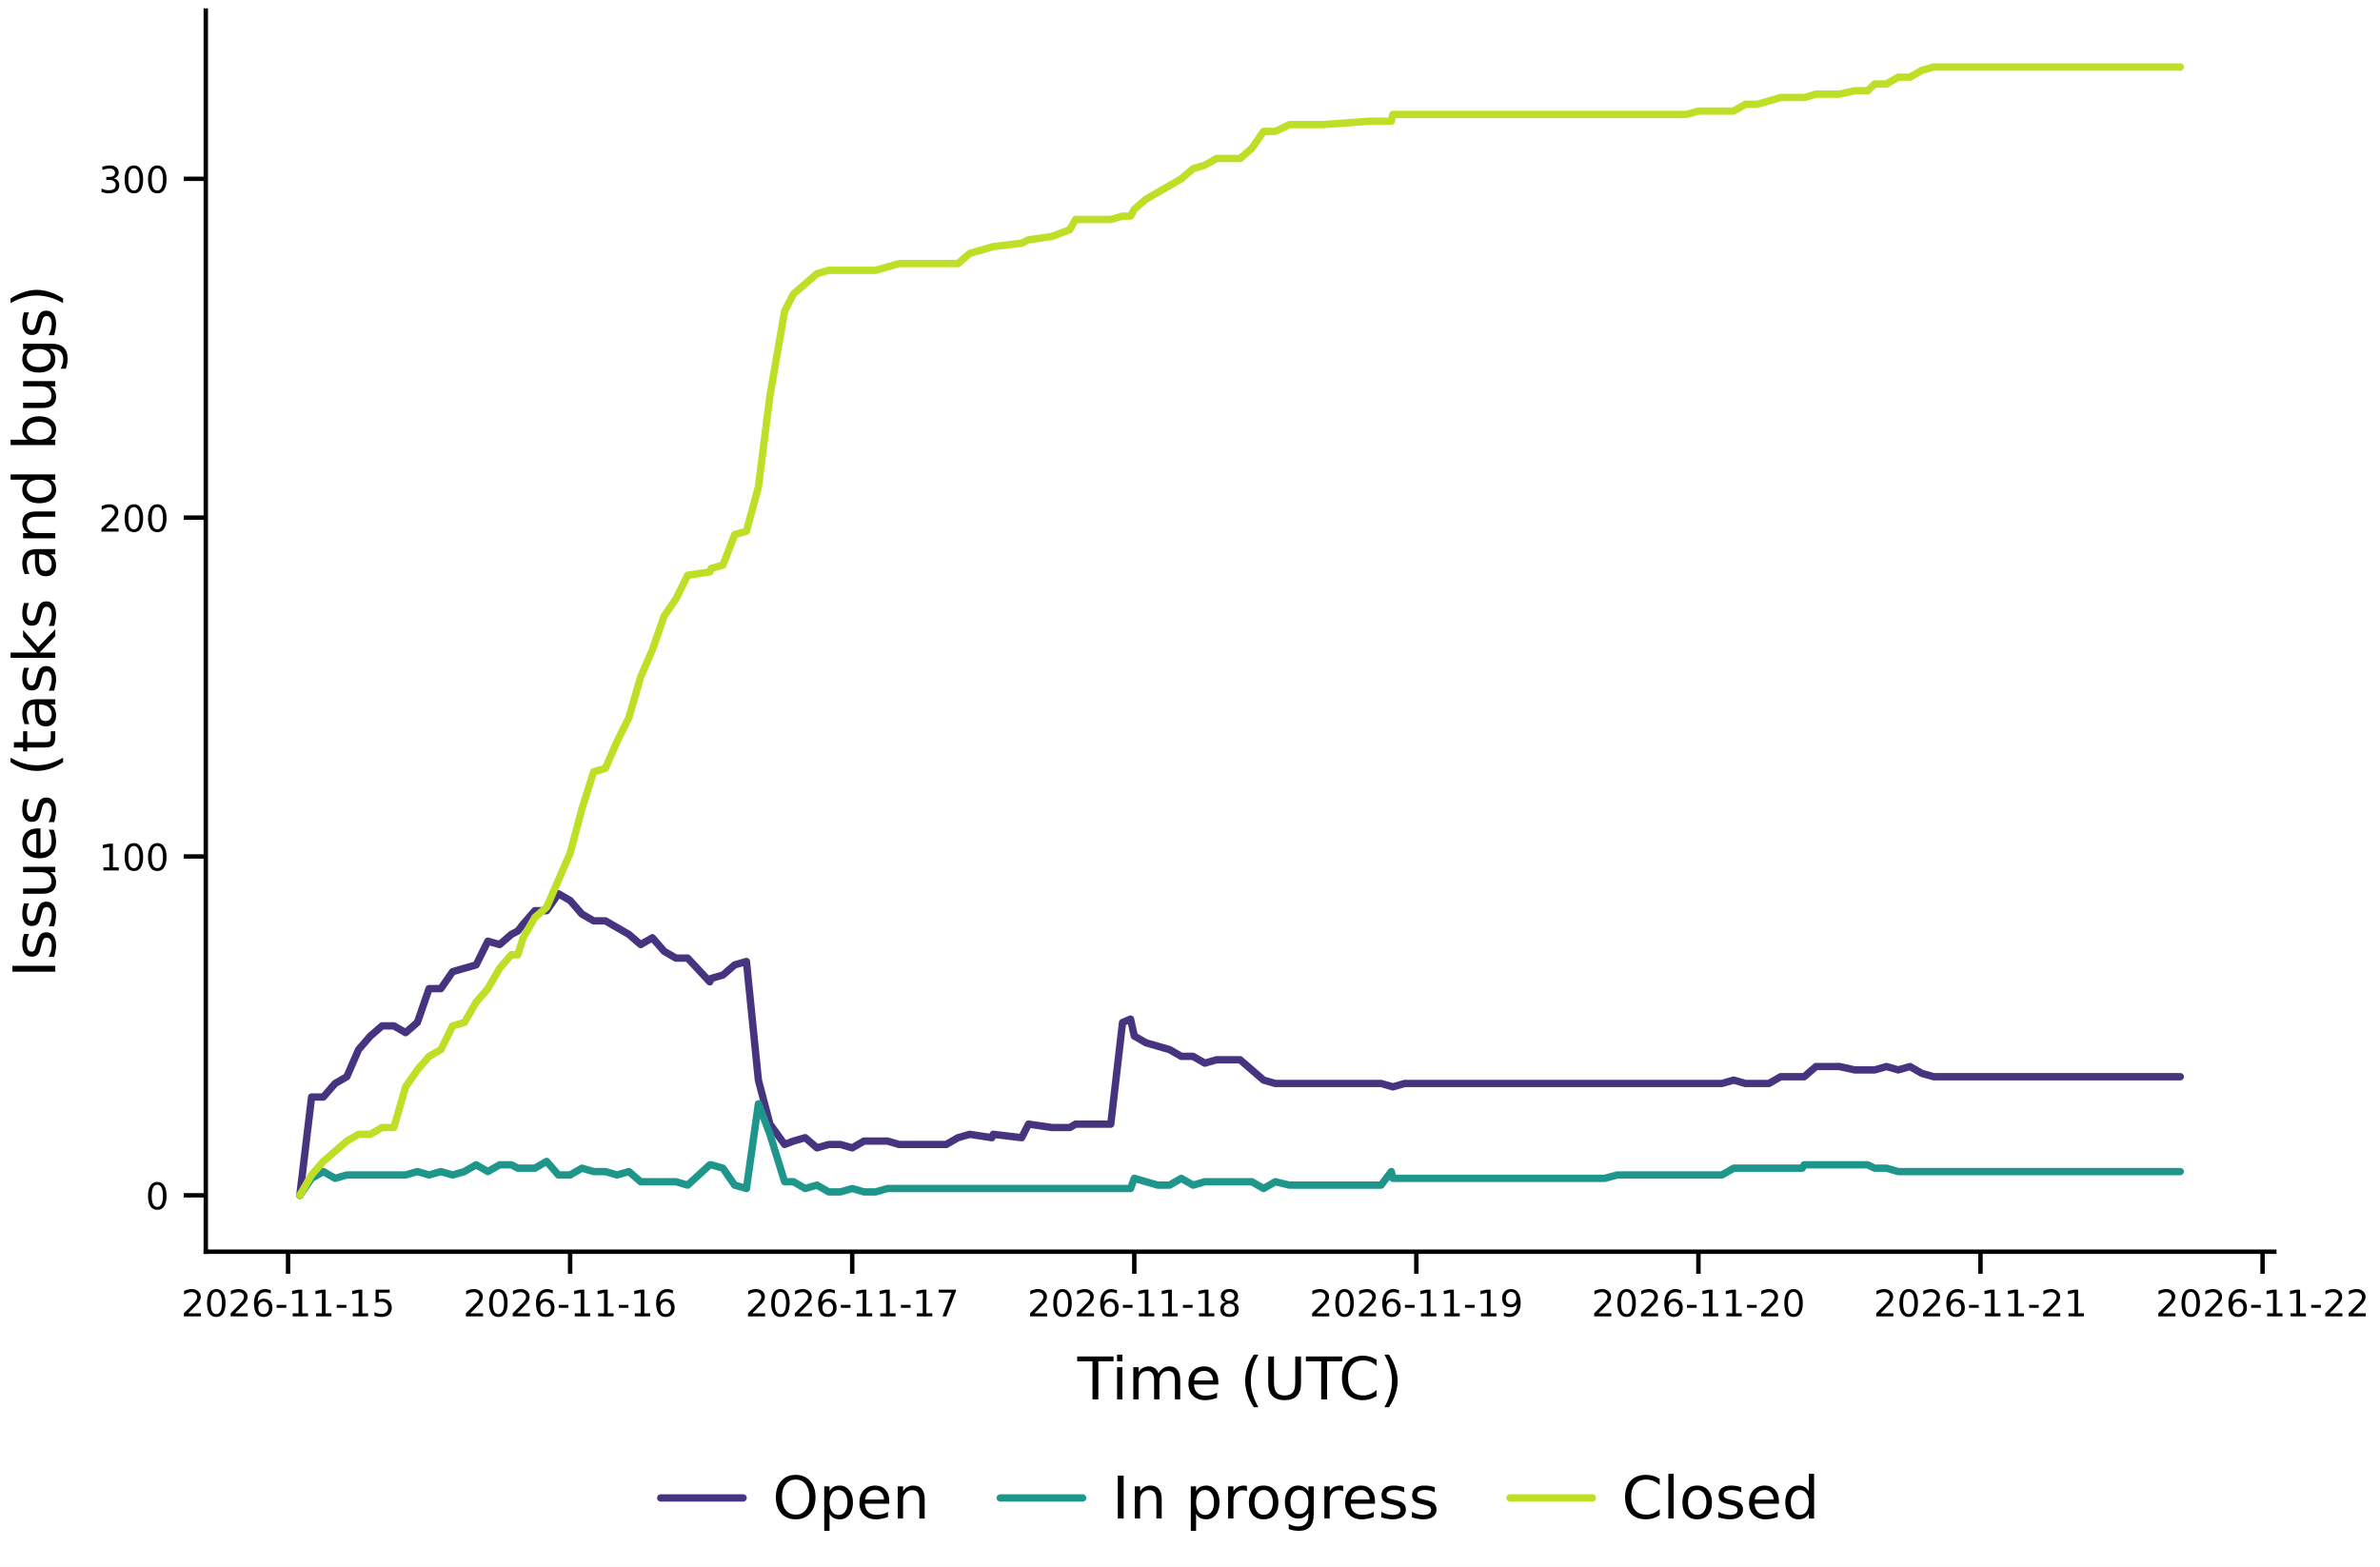
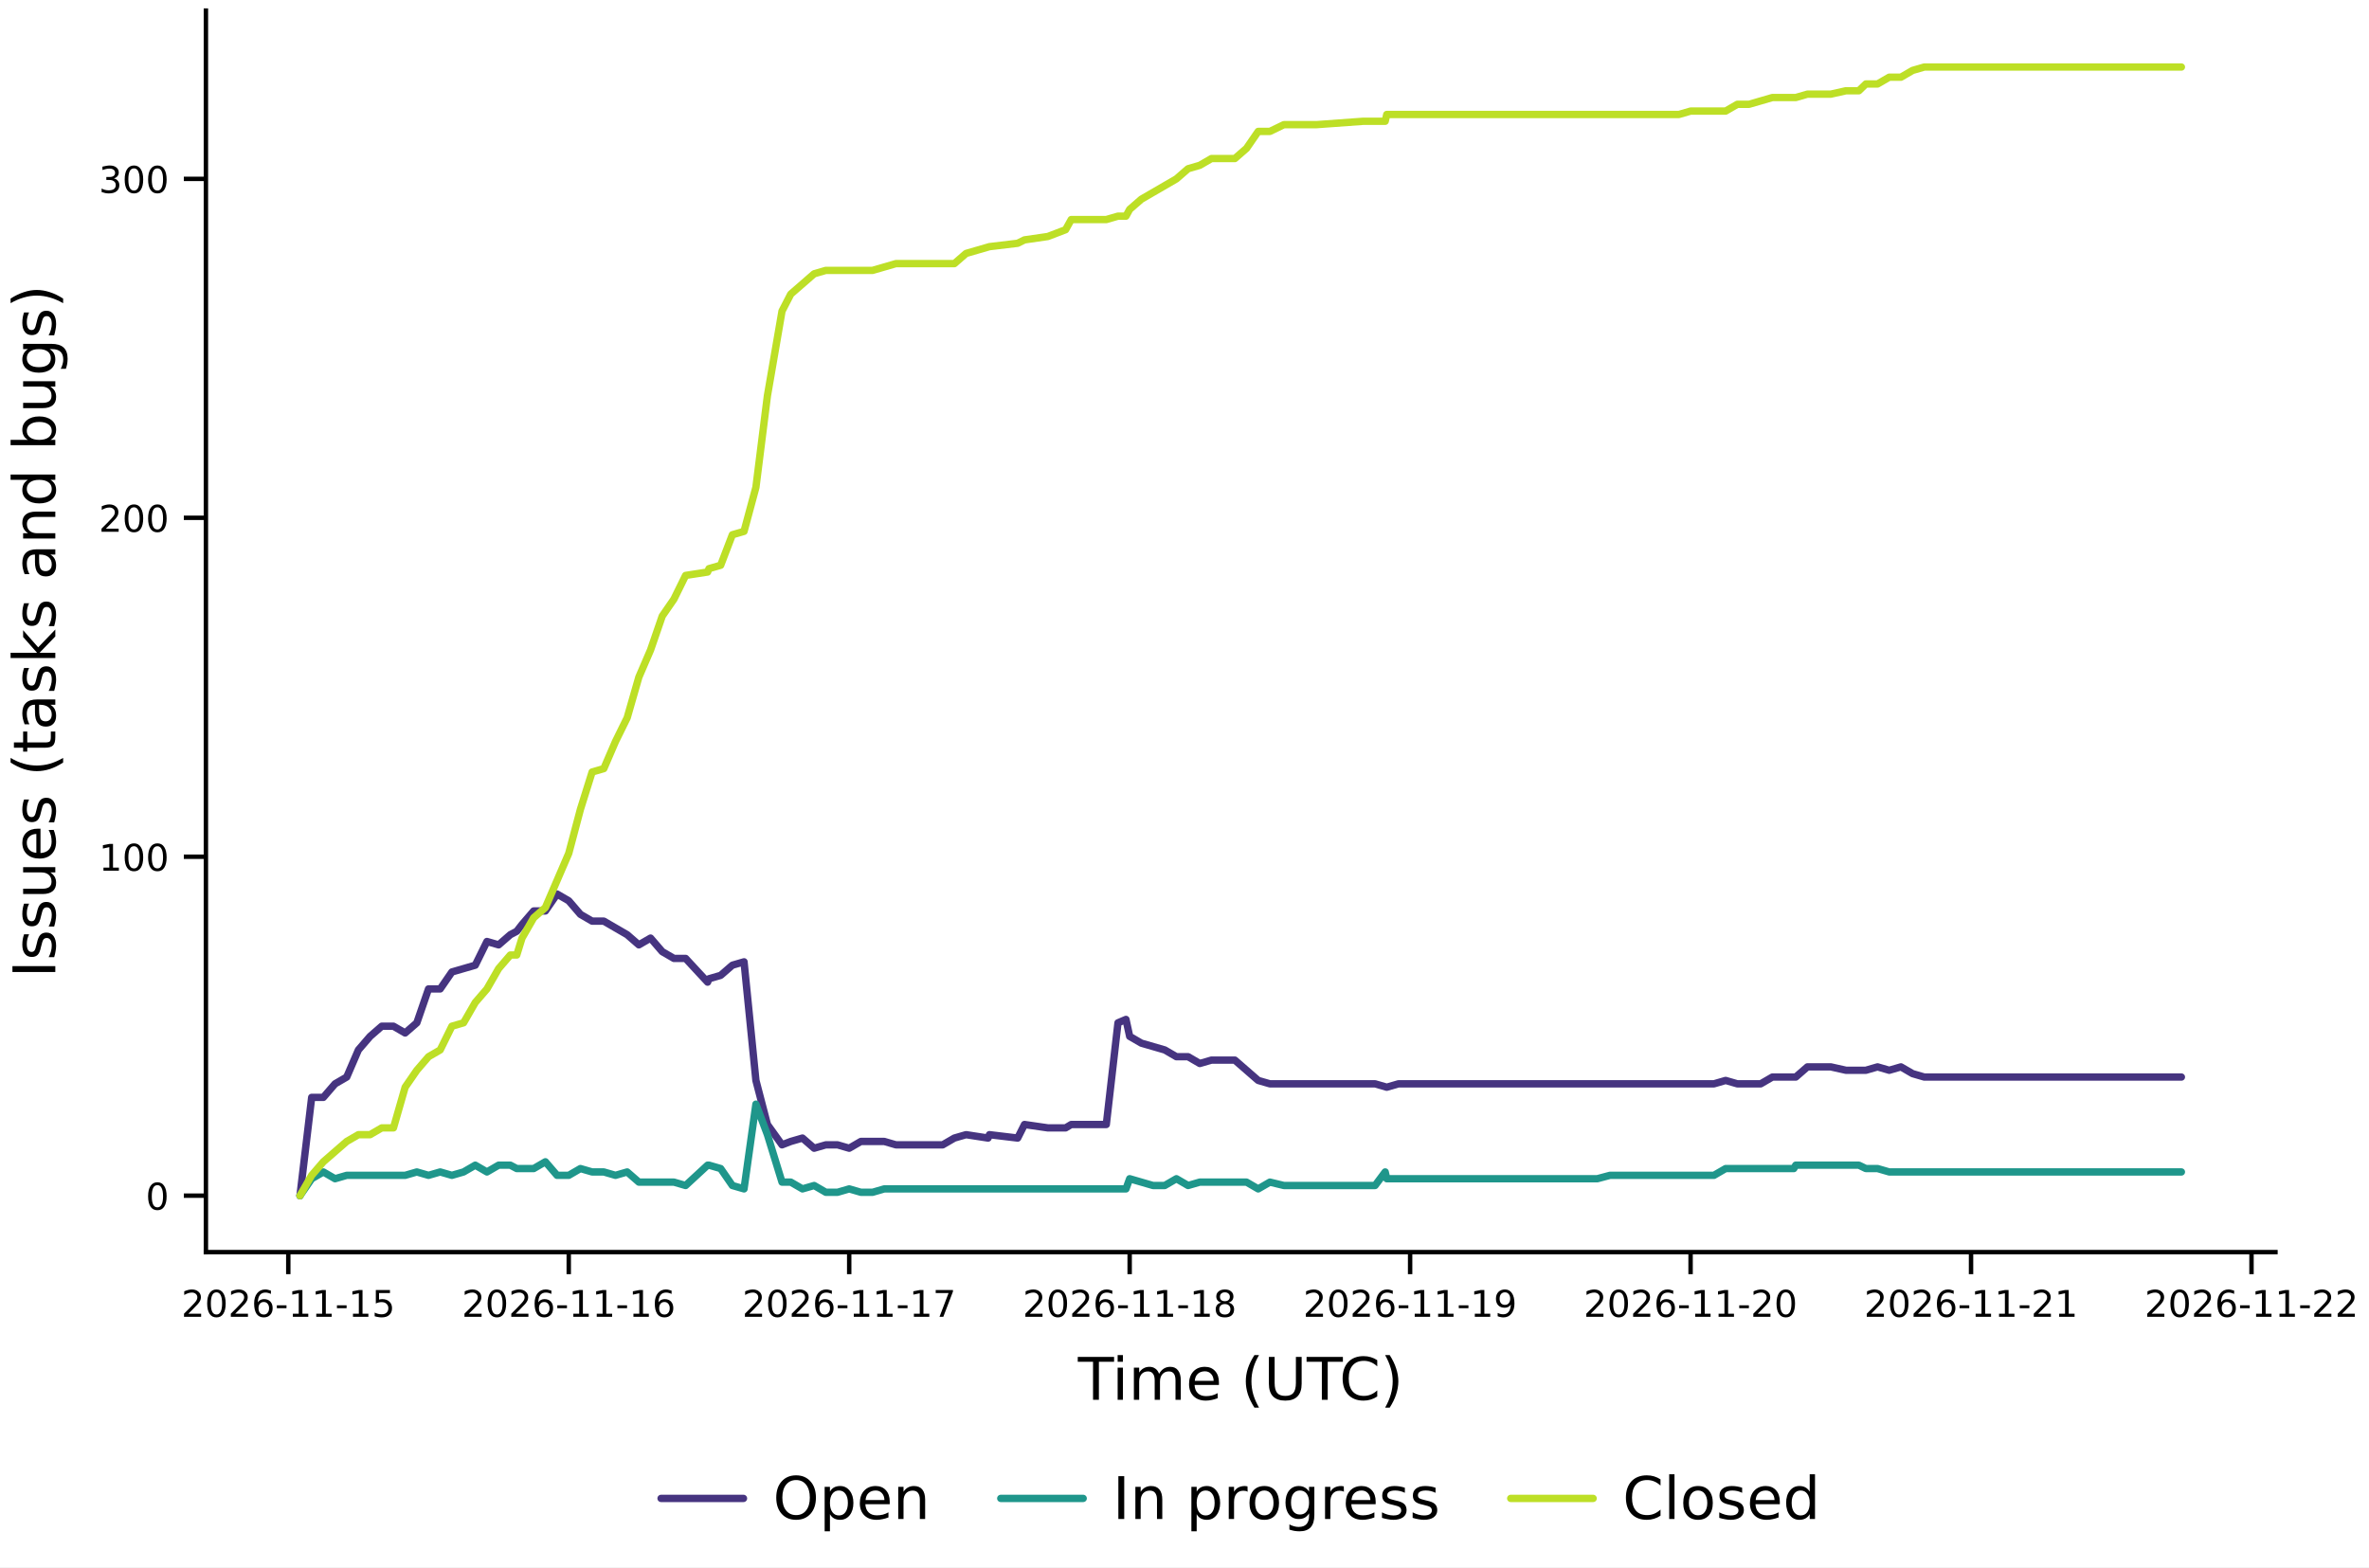
- <svg xmlns="http://www.w3.org/2000/svg" xmlns:xlink="http://www.w3.org/1999/xlink" width="323.627pt" height="213.046pt" viewBox="0 0 323.627 213.046" version="1.1">
+ <svg xmlns="http://www.w3.org/2000/svg" xmlns:xlink="http://www.w3.org/1999/xlink" width="321.969pt" height="213.046pt" viewBox="0 0 321.969 213.046" version="1.1">
  <defs>
    <style type="text/css">*{stroke-linejoin: round; stroke-linecap: butt}</style>
  </defs>
  <g id="figure_1">
    <g id="patch_1">
-       <path d="M 0 213.046  L 323.627 213.046  L 323.627 0  L 0 0  z " style="fill: #ffffff" />
+       <path d="M 0 213.046  L 321.969 213.046  L 321.969 0  L 0 0  z " style="fill: #ffffff" />
    </g>
    <g id="axes_1">
      <g id="patch_2">
        <path d="M 27.984 170.203  L 309.256 170.203  L 309.256 1.44  L 27.984 1.44  z " style="fill: #ffffff" />
      </g>
      <g id="matplotlib.axis_1">
        <g id="xtick_1">
          <g id="line2d_1">
            <defs>
-               <path id="m6c28c0f31e" d="M 0 0  L 0 3  " style="stroke: #000000; stroke-width: 0.6" />
+               <path id="m62f3f962a4" d="M 0 0  L 0 3  " style="stroke: #000000; stroke-width: 0.6" />
            </defs>
            <g>
-               <use xlink:href="#m6c28c0f31e" x="39.171" y="170.203" style="stroke: #000000; stroke-width: 0.6" />
+               <use xlink:href="#m62f3f962a4" x="39.181" y="170.203" style="stroke: #000000; stroke-width: 0.6" />
            </g>
          </g>
          <g id="text_1">
-             <text style="font-size: 5px; font-family: 'DejaVu Sans', sans-serif; text-anchor: middle" x="39.171" y="179.002" transform="rotate(-0 39.17131 179.0017)">2026-11-15</text>
+             <text style="font-size: 5px; font-family: 'DejaVu Sans', sans-serif; text-anchor: middle" x="39.181" y="179.002" transform="rotate(-0 39.18123 179.0017)">2026-11-15</text>
          </g>
        </g>
        <g id="xtick_2">
          <g id="line2d_2">
            <g>
-               <use xlink:href="#m6c28c0f31e" x="77.527" y="170.203" style="stroke: #000000; stroke-width: 0.6" />
+               <use xlink:href="#m62f3f962a4" x="77.298" y="170.203" style="stroke: #000000; stroke-width: 0.6" />
            </g>
          </g>
          <g id="text_2">
-             <text style="font-size: 5px; font-family: 'DejaVu Sans', sans-serif; text-anchor: middle" x="77.527" y="179.002" transform="rotate(-0 77.52651 179.0017)">2026-11-16</text>
+             <text style="font-size: 5px; font-family: 'DejaVu Sans', sans-serif; text-anchor: middle" x="77.298" y="179.002" transform="rotate(-0 77.2982 179.0017)">2026-11-16</text>
          </g>
        </g>
        <g id="xtick_3">
          <g id="line2d_3">
            <g>
-               <use xlink:href="#m6c28c0f31e" x="115.882" y="170.203" style="stroke: #000000; stroke-width: 0.6" />
+               <use xlink:href="#m62f3f962a4" x="115.415" y="170.203" style="stroke: #000000; stroke-width: 0.6" />
            </g>
          </g>
          <g id="text_3">
-             <text style="font-size: 5px; font-family: 'DejaVu Sans', sans-serif; text-anchor: middle" x="115.882" y="179.002" transform="rotate(-0 115.8817 179.0017)">2026-11-17</text>
+             <text style="font-size: 5px; font-family: 'DejaVu Sans', sans-serif; text-anchor: middle" x="115.415" y="179.002" transform="rotate(-0 115.4152 179.0017)">2026-11-17</text>
          </g>
        </g>
        <g id="xtick_4">
          <g id="line2d_4">
            <g>
-               <use xlink:href="#m6c28c0f31e" x="154.237" y="170.203" style="stroke: #000000; stroke-width: 0.6" />
+               <use xlink:href="#m62f3f962a4" x="153.532" y="170.203" style="stroke: #000000; stroke-width: 0.6" />
            </g>
          </g>
          <g id="text_4">
-             <text style="font-size: 5px; font-family: 'DejaVu Sans', sans-serif; text-anchor: middle" x="154.237" y="179.002" transform="rotate(-0 154.2369 179.0017)">2026-11-18</text>
+             <text style="font-size: 5px; font-family: 'DejaVu Sans', sans-serif; text-anchor: middle" x="153.532" y="179.002" transform="rotate(-0 153.5321 179.0017)">2026-11-18</text>
          </g>
        </g>
        <g id="xtick_5">
          <g id="line2d_5">
            <g>
-               <use xlink:href="#m6c28c0f31e" x="192.592" y="170.203" style="stroke: #000000; stroke-width: 0.6" />
+               <use xlink:href="#m62f3f962a4" x="191.649" y="170.203" style="stroke: #000000; stroke-width: 0.6" />
            </g>
          </g>
          <g id="text_5">
-             <text style="font-size: 5px; font-family: 'DejaVu Sans', sans-serif; text-anchor: middle" x="192.592" y="179.002" transform="rotate(-0 192.5921 179.0017)">2026-11-19</text>
+             <text style="font-size: 5px; font-family: 'DejaVu Sans', sans-serif; text-anchor: middle" x="191.649" y="179.002" transform="rotate(-0 191.6491 179.0017)">2026-11-19</text>
          </g>
        </g>
        <g id="xtick_6">
          <g id="line2d_6">
            <g>
-               <use xlink:href="#m6c28c0f31e" x="230.947" y="170.203" style="stroke: #000000; stroke-width: 0.6" />
+               <use xlink:href="#m62f3f962a4" x="229.766" y="170.203" style="stroke: #000000; stroke-width: 0.6" />
            </g>
          </g>
          <g id="text_6">
-             <text style="font-size: 5px; font-family: 'DejaVu Sans', sans-serif; text-anchor: middle" x="230.947" y="179.002" transform="rotate(-0 230.9473 179.0017)">2026-11-20</text>
+             <text style="font-size: 5px; font-family: 'DejaVu Sans', sans-serif; text-anchor: middle" x="229.766" y="179.002" transform="rotate(-0 229.7661 179.0017)">2026-11-20</text>
          </g>
        </g>
        <g id="xtick_7">
          <g id="line2d_7">
            <g>
-               <use xlink:href="#m6c28c0f31e" x="269.302" y="170.203" style="stroke: #000000; stroke-width: 0.6" />
+               <use xlink:href="#m62f3f962a4" x="267.883" y="170.203" style="stroke: #000000; stroke-width: 0.6" />
            </g>
          </g>
          <g id="text_7">
-             <text style="font-size: 5px; font-family: 'DejaVu Sans', sans-serif; text-anchor: middle" x="269.302" y="179.002" transform="rotate(-0 269.3025 179.0017)">2026-11-21</text>
+             <text style="font-size: 5px; font-family: 'DejaVu Sans', sans-serif; text-anchor: middle" x="267.883" y="179.002" transform="rotate(-0 267.883 179.0017)">2026-11-21</text>
          </g>
        </g>
        <g id="xtick_8">
          <g id="line2d_8">
            <g>
-               <use xlink:href="#m6c28c0f31e" x="307.658" y="170.203" style="stroke: #000000; stroke-width: 0.6" />
+               <use xlink:href="#m62f3f962a4" x="306" y="170.203" style="stroke: #000000; stroke-width: 0.6" />
            </g>
          </g>
          <g id="text_8">
-             <text style="font-size: 5px; font-family: 'DejaVu Sans', sans-serif; text-anchor: middle" x="307.658" y="179.002" transform="rotate(-0 307.6577 179.0017)">2026-11-22</text>
+             <text style="font-size: 5px; font-family: 'DejaVu Sans', sans-serif; text-anchor: middle" x="306" y="179.002" transform="rotate(-0 306 179.0017)">2026-11-22</text>
          </g>
        </g>
        <g id="text_9">
          <text style="font-size: 8px; font-family: 'DejaVu Sans', sans-serif; text-anchor: middle" x="168.62" y="190.282" transform="rotate(-0 168.6201 190.2816)">Time (UTC)</text>
        </g>
      </g>
      <g id="matplotlib.axis_2">
        <g id="ytick_1">
          <g id="line2d_9">
            <defs>
-               <path id="mb677dbd656" d="M 0 0  L -3 0  " style="stroke: #000000; stroke-width: 0.6" />
+               <path id="maf29c11c40" d="M 0 0  L -3 0  " style="stroke: #000000; stroke-width: 0.6" />
            </defs>
            <g>
-               <use xlink:href="#mb677dbd656" x="27.984" y="162.532" style="stroke: #000000; stroke-width: 0.6" />
+               <use xlink:href="#maf29c11c40" x="27.984" y="162.532" style="stroke: #000000; stroke-width: 0.6" />
            </g>
          </g>
          <g id="text_10">
            <text style="font-size: 5px; font-family: 'DejaVu Sans', sans-serif; text-anchor: end" x="22.984" y="164.431" transform="rotate(-0 22.98438 164.4312)">0</text>
          </g>
        </g>
        <g id="ytick_2">
          <g id="line2d_10">
            <g>
-               <use xlink:href="#mb677dbd656" x="27.984" y="116.46" style="stroke: #000000; stroke-width: 0.6" />
+               <use xlink:href="#maf29c11c40" x="27.984" y="116.46" style="stroke: #000000; stroke-width: 0.6" />
            </g>
          </g>
          <g id="text_11">
            <text style="font-size: 5px; font-family: 'DejaVu Sans', sans-serif; text-anchor: end" x="22.984" y="118.359" transform="rotate(-0 22.98438 118.3589)">100</text>
          </g>
        </g>
        <g id="ytick_3">
          <g id="line2d_11">
            <g>
-               <use xlink:href="#mb677dbd656" x="27.984" y="70.387" style="stroke: #000000; stroke-width: 0.6" />
+               <use xlink:href="#maf29c11c40" x="27.984" y="70.387" style="stroke: #000000; stroke-width: 0.6" />
            </g>
          </g>
          <g id="text_12">
            <text style="font-size: 5px; font-family: 'DejaVu Sans', sans-serif; text-anchor: end" x="22.984" y="72.287" transform="rotate(-0 22.98438 72.28662)">200</text>
          </g>
        </g>
        <g id="ytick_4">
          <g id="line2d_12">
            <g>
-               <use xlink:href="#mb677dbd656" x="27.984" y="24.315" style="stroke: #000000; stroke-width: 0.6" />
+               <use xlink:href="#maf29c11c40" x="27.984" y="24.315" style="stroke: #000000; stroke-width: 0.6" />
            </g>
          </g>
          <g id="text_13">
            <text style="font-size: 5px; font-family: 'DejaVu Sans', sans-serif; text-anchor: end" x="22.984" y="26.214" transform="rotate(-0 22.98438 26.21431)">300</text>
          </g>
        </g>
        <g id="text_14">
          <text style="font-size: 8px; font-family: 'DejaVu Sans', sans-serif; text-anchor: middle" x="7.519" y="85.821" transform="rotate(-90 7.51875 85.82143)">Issues (tasks and bugs)</text>
        </g>
      </g>
      <g id="line2d_13">
-         <path d="M 40.769 162.532  L 42.368 149.171  L 43.966 149.171  L 45.564 147.328  L 47.162 146.407  L 48.76 142.721  L 50.358 140.878  L 51.956 139.496  L 53.555 139.496  L 55.153 140.417  L 56.751 139.035  L 58.349 134.428  L 59.947 134.428  L 61.545 132.124  L 64.741 131.203  L 66.34 127.978  L 67.938 128.438  L 69.536 127.056  L 70.415 126.595  L 71.134 125.674  L 72.732 123.831  L 74.33 123.831  L 75.928 121.527  L 77.527 122.449  L 79.125 124.292  L 80.723 125.213  L 82.321 125.213  L 85.517 127.056  L 87.115 128.438  L 88.713 127.517  L 90.312 129.36  L 91.91 130.281  L 93.508 130.281  L 96.518 133.506  L 96.704 133.046  L 98.302 132.585  L 99.9 131.203  L 101.499 130.742  L 103.123 146.867  L 104.695 152.857  L 106.692 155.621  L 107.891 155.16  L 109.489 154.7  L 111.087 156.082  L 112.685 155.621  L 114.284 155.621  L 115.882 156.082  L 117.48 155.16  L 120.676 155.16  L 122.274 155.621  L 128.667 155.621  L 130.265 154.7  L 131.863 154.239  L 134.873 154.7  L 135.059 154.239  L 138.921 154.7  L 139.854 152.857  L 143.05 153.317  L 145.474 153.317  L 146.246 152.857  L 151.041 152.857  L 152.639 139.035  L 153.731 138.574  L 154.237 140.878  L 155.835 141.799  L 159.031 142.721  L 160.629 143.642  L 162.228 143.642  L 163.826 144.564  L 165.424 144.103  L 168.62 144.103  L 171.816 146.867  L 173.414 147.328  L 187.798 147.328  L 189.396 147.789  L 190.994 147.328  L 234.144 147.328  L 235.742 146.867  L 237.34 147.328  L 240.536 147.328  L 242.134 146.407  L 245.33 146.407  L 246.929 145.024  L 250.125 145.024  L 252.202 145.485  L 254.919 145.485  L 256.517 145.024  L 258.116 145.485  L 259.714 145.024  L 261.312 145.946  L 262.91 146.407  L 296.471 146.407  L 296.471 146.407  " clip-path="url(#pdfbcbaef89)" style="fill: none; stroke: #463480; stroke-linecap: round" />
+         <path d="M 40.769 162.532  L 42.358 149.171  L 43.946 149.171  L 45.534 147.328  L 47.122 146.407  L 48.71 142.721  L 50.299 140.878  L 51.887 139.496  L 53.475 139.496  L 55.063 140.417  L 56.652 139.035  L 58.24 134.428  L 59.828 134.428  L 61.416 132.124  L 64.593 131.203  L 66.181 127.978  L 67.769 128.438  L 69.357 127.056  L 70.231 126.595  L 70.945 125.674  L 72.534 123.831  L 74.122 123.831  L 75.71 121.527  L 77.298 122.449  L 78.886 124.292  L 80.475 125.213  L 82.063 125.213  L 85.239 127.056  L 86.827 128.438  L 88.416 127.517  L 90.004 129.36  L 91.592 130.281  L 93.18 130.281  L 96.171 133.506  L 96.357 133.046  L 97.945 132.585  L 99.533 131.203  L 101.121 130.742  L 102.736 146.867  L 104.298 152.857  L 106.283 155.621  L 107.474 155.16  L 109.062 154.7  L 110.651 156.082  L 112.239 155.621  L 113.827 155.621  L 115.415 156.082  L 117.003 155.16  L 120.18 155.16  L 121.768 155.621  L 128.121 155.621  L 129.709 154.7  L 131.297 154.239  L 134.288 154.7  L 134.474 154.239  L 138.312 154.7  L 139.238 152.857  L 142.415 153.317  L 144.823 153.317  L 145.591 152.857  L 150.356 152.857  L 151.944 139.035  L 153.029 138.574  L 153.532 140.878  L 155.12 141.799  L 158.297 142.721  L 159.885 143.642  L 161.473 143.642  L 163.061 144.564  L 164.65 144.103  L 167.826 144.103  L 171.002 146.867  L 172.591 147.328  L 186.884 147.328  L 188.473 147.789  L 190.061 147.328  L 232.942 147.328  L 234.531 146.867  L 236.119 147.328  L 239.295 147.328  L 240.884 146.407  L 244.06 146.407  L 245.648 145.024  L 248.825 145.024  L 250.889 145.485  L 253.589 145.485  L 255.177 145.024  L 256.766 145.485  L 258.354 145.024  L 259.942 145.946  L 261.53 146.407  L 296.471 146.407  L 296.471 146.407  " clip-path="url(#p99ad46fe41)" style="fill: none; stroke: #463480; stroke-linecap: round" />
      </g>
      <g id="line2d_14">
-         <path d="M 40.769 162.532  L 42.368 160.228  L 43.966 159.307  L 45.564 160.228  L 47.162 159.767  L 55.153 159.767  L 56.751 159.307  L 58.349 159.767  L 59.947 159.307  L 61.545 159.767  L 63.143 159.307  L 64.741 158.385  L 66.34 159.307  L 67.938 158.385  L 69.536 158.385  L 70.415 158.846  L 72.732 158.846  L 74.33 157.925  L 75.928 159.767  L 77.527 159.767  L 79.125 158.846  L 80.723 159.307  L 82.321 159.307  L 83.919 159.767  L 85.517 159.307  L 87.115 160.689  L 91.91 160.689  L 93.508 161.15  L 96.518 158.385  L 96.704 158.385  L 98.302 158.846  L 99.9 161.15  L 101.499 161.61  L 103.123 150.092  L 104.695 154.239  L 106.692 160.689  L 107.891 160.689  L 109.489 161.61  L 111.087 161.15  L 112.685 162.071  L 114.284 162.071  L 115.882 161.61  L 117.48 162.071  L 119.078 162.071  L 120.676 161.61  L 153.731 161.61  L 154.237 160.228  L 157.433 161.15  L 159.031 161.15  L 160.629 160.228  L 162.228 161.15  L 163.826 160.689  L 170.218 160.689  L 171.816 161.61  L 173.414 160.689  L 175.332 161.15  L 187.798 161.15  L 189.183 159.307  L 189.396 160.228  L 218.189 160.228  L 219.92 159.767  L 234.144 159.767  L 235.742 158.846  L 245.064 158.846  L 245.33 158.385  L 253.96 158.385  L 254.919 158.846  L 256.517 158.846  L 258.116 159.307  L 296.471 159.307  L 296.471 159.307  " clip-path="url(#pdfbcbaef89)" style="fill: none; stroke: #1f968b; stroke-linecap: round" />
+         <path d="M 40.769 162.532  L 42.358 160.228  L 43.946 159.307  L 45.534 160.228  L 47.122 159.767  L 55.063 159.767  L 56.652 159.307  L 58.24 159.767  L 59.828 159.307  L 61.416 159.767  L 63.004 159.307  L 64.593 158.385  L 66.181 159.307  L 67.769 158.385  L 69.357 158.385  L 70.231 158.846  L 72.534 158.846  L 74.122 157.925  L 75.71 159.767  L 77.298 159.767  L 78.886 158.846  L 80.475 159.307  L 82.063 159.307  L 83.651 159.767  L 85.239 159.307  L 86.827 160.689  L 91.592 160.689  L 93.18 161.15  L 96.171 158.385  L 96.357 158.385  L 97.945 158.846  L 99.533 161.15  L 101.121 161.61  L 102.736 150.092  L 104.298 154.239  L 106.283 160.689  L 107.474 160.689  L 109.062 161.61  L 110.651 161.15  L 112.239 162.071  L 113.827 162.071  L 115.415 161.61  L 117.003 162.071  L 118.592 162.071  L 120.18 161.61  L 153.029 161.61  L 153.532 160.228  L 156.709 161.15  L 158.297 161.15  L 159.885 160.228  L 161.473 161.15  L 163.061 160.689  L 169.414 160.689  L 171.002 161.61  L 172.591 160.689  L 174.496 161.15  L 186.884 161.15  L 188.261 159.307  L 188.473 160.228  L 217.087 160.228  L 218.807 159.767  L 232.942 159.767  L 234.531 158.846  L 243.795 158.846  L 244.06 158.385  L 252.636 158.385  L 253.589 158.846  L 255.177 158.846  L 256.766 159.307  L 296.471 159.307  L 296.471 159.307  " clip-path="url(#p99ad46fe41)" style="fill: none; stroke: #1f968b; stroke-linecap: round" />
      </g>
      <g id="line2d_15">
-         <path d="M 40.769 162.532  L 42.368 159.767  L 43.966 157.925  L 47.162 155.16  L 48.76 154.239  L 50.358 154.239  L 51.956 153.317  L 53.555 153.317  L 55.153 147.789  L 56.751 145.485  L 58.349 143.642  L 59.947 142.721  L 61.545 139.496  L 63.143 139.035  L 64.741 136.271  L 66.34 134.428  L 67.938 131.663  L 69.536 129.82  L 70.415 129.82  L 71.134 127.517  L 72.732 124.753  L 74.33 123.37  L 77.527 115.999  L 79.125 110.009  L 80.723 104.941  L 82.321 104.481  L 83.919 100.795  L 85.517 97.57  L 87.115 92.041  L 88.713 88.355  L 90.312 83.748  L 91.91 81.445  L 93.508 78.22  L 96.518 77.759  L 96.704 77.298  L 98.302 76.837  L 99.9 72.691  L 101.499 72.23  L 103.123 66.241  L 104.695 53.801  L 106.692 42.283  L 107.891 39.979  L 111.087 37.215  L 112.685 36.754  L 119.078 36.754  L 122.274 35.833  L 130.265 35.833  L 131.863 34.451  L 135.059 33.529  L 138.921 33.069  L 139.854 32.608  L 143.05 32.147  L 145.474 31.226  L 146.246 29.844  L 151.041 29.844  L 152.639 29.383  L 153.731 29.383  L 154.237 28.461  L 155.835 27.079  L 160.629 24.315  L 162.228 22.933  L 163.826 22.472  L 165.424 21.551  L 168.62 21.551  L 170.218 20.168  L 171.816 17.865  L 173.414 17.865  L 175.332 16.943  L 179.807 16.943  L 186.2 16.483  L 189.183 16.483  L 189.396 15.561  L 229.349 15.561  L 230.947 15.1  L 235.742 15.1  L 237.34 14.179  L 238.938 14.179  L 242.134 13.258  L 245.33 13.258  L 246.929 12.797  L 250.125 12.797  L 252.202 12.336  L 253.96 12.336  L 254.919 11.415  L 256.517 11.415  L 258.116 10.493  L 259.714 10.493  L 261.312 9.572  L 262.91 9.111  L 296.471 9.111  L 296.471 9.111  " clip-path="url(#pdfbcbaef89)" style="fill: none; stroke: #bddf26; stroke-linecap: round" />
+         <path d="M 40.769 162.532  L 42.358 159.767  L 43.946 157.925  L 47.122 155.16  L 48.71 154.239  L 50.299 154.239  L 51.887 153.317  L 53.475 153.317  L 55.063 147.789  L 56.652 145.485  L 58.24 143.642  L 59.828 142.721  L 61.416 139.496  L 63.004 139.035  L 64.593 136.271  L 66.181 134.428  L 67.769 131.663  L 69.357 129.82  L 70.231 129.82  L 70.945 127.517  L 72.534 124.753  L 74.122 123.37  L 77.298 115.999  L 78.886 110.009  L 80.475 104.941  L 82.063 104.481  L 83.651 100.795  L 85.239 97.57  L 86.827 92.041  L 88.416 88.355  L 90.004 83.748  L 91.592 81.445  L 93.18 78.22  L 96.171 77.759  L 96.357 77.298  L 97.945 76.837  L 99.533 72.691  L 101.121 72.23  L 102.736 66.241  L 104.298 53.801  L 106.283 42.283  L 107.474 39.979  L 110.651 37.215  L 112.239 36.754  L 118.592 36.754  L 121.768 35.833  L 129.709 35.833  L 131.297 34.451  L 134.474 33.529  L 138.312 33.069  L 139.238 32.608  L 142.415 32.147  L 144.823 31.226  L 145.591 29.844  L 150.356 29.844  L 151.944 29.383  L 153.029 29.383  L 153.532 28.461  L 155.12 27.079  L 159.885 24.315  L 161.473 22.933  L 163.061 22.472  L 164.65 21.551  L 167.826 21.551  L 169.414 20.168  L 171.002 17.865  L 172.591 17.865  L 174.496 16.943  L 178.943 16.943  L 185.296 16.483  L 188.261 16.483  L 188.473 15.561  L 228.178 15.561  L 229.766 15.1  L 234.531 15.1  L 236.119 14.179  L 237.707 14.179  L 240.884 13.258  L 244.06 13.258  L 245.648 12.797  L 248.825 12.797  L 250.889 12.336  L 252.636 12.336  L 253.589 11.415  L 255.177 11.415  L 256.766 10.493  L 258.354 10.493  L 259.942 9.572  L 261.53 9.111  L 296.471 9.111  L 296.471 9.111  " clip-path="url(#p99ad46fe41)" style="fill: none; stroke: #bddf26; stroke-linecap: round" />
      </g>
      <g id="patch_3">
        <path d="M 27.984 170.203  L 27.984 1.44  " style="fill: none; stroke: #000000; stroke-width: 0.6; stroke-linejoin: miter; stroke-linecap: square" />
      </g>
      <g id="patch_4">
        <path d="M 27.984 170.203  L 309.256 170.203  " style="fill: none; stroke: #000000; stroke-width: 0.6; stroke-linejoin: miter; stroke-linecap: square" />
      </g>
      <g id="legend_1">
        <g id="line2d_16">
          <path d="M 89.846 203.684  L 95.446 203.684  L 101.046 203.684  " style="fill: none; stroke: #463480; stroke-linecap: round" />
        </g>
        <g id="text_15">
          <text style="font-size: 8px; font-family: 'DejaVu Sans', sans-serif; text-anchor: start" x="105.046" y="206.484" transform="rotate(-0 105.0457 206.4837)">Open</text>
        </g>
        <g id="line2d_17">
          <path d="M 136.014 203.684  L 141.614 203.684  L 147.214 203.684  " style="fill: none; stroke: #1f968b; stroke-linecap: round" />
        </g>
        <g id="text_16">
          <text style="font-size: 8px; font-family: 'DejaVu Sans', sans-serif; text-anchor: start" x="151.214" y="206.484" transform="rotate(-0 151.2145 206.4837)">In progress</text>
        </g>
        <g id="line2d_18">
          <path d="M 205.322 203.684  L 210.922 203.684  L 216.522 203.684  " style="fill: none; stroke: #bddf26; stroke-linecap: round" />
        </g>
        <g id="text_17">
          <text style="font-size: 8px; font-family: 'DejaVu Sans', sans-serif; text-anchor: start" x="220.522" y="206.484" transform="rotate(-0 220.522 206.4837)">Closed</text>
        </g>
      </g>
    </g>
  </g>
  <defs>
-     <clipPath id="pdfbcbaef89">
+     <clipPath id="p99ad46fe41">
      <rect x="27.984" y="1.44" width="281.271" height="168.763" />
    </clipPath>
  </defs>
</svg>
